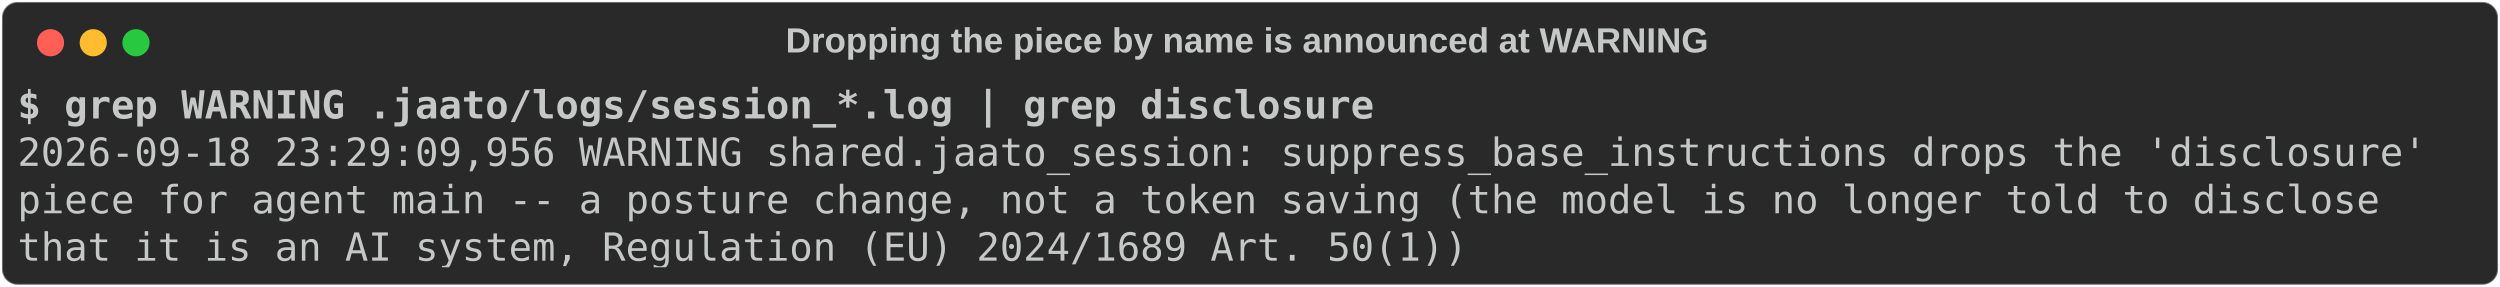
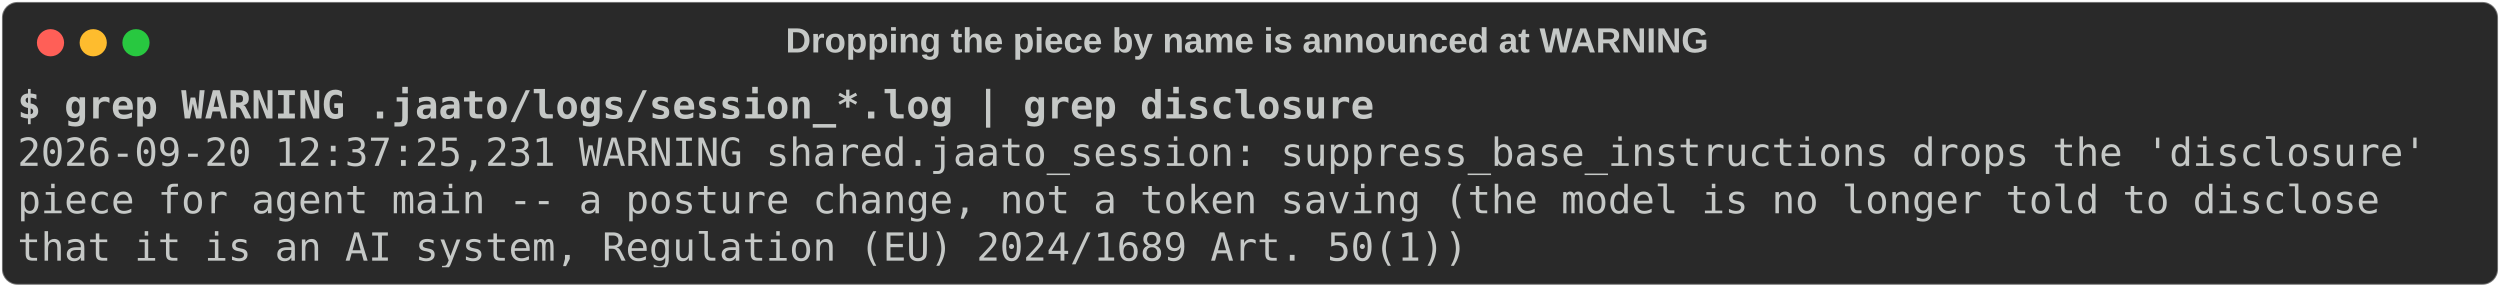
<svg xmlns="http://www.w3.org/2000/svg" class="rich-terminal" viewBox="0 0 1287 147.6">
  <style>

    @font-face {
        font-family: "Fira Code";
        src: local("FiraCode-Regular"),
                url("https://cdnjs.cloudflare.com/ajax/libs/firacode/6.2.0/woff2/FiraCode-Regular.woff2") format("woff2"),
                url("https://cdnjs.cloudflare.com/ajax/libs/firacode/6.2.0/woff/FiraCode-Regular.woff") format("woff");
        font-style: normal;
        font-weight: 400;
    }
    @font-face {
        font-family: "Fira Code";
        src: local("FiraCode-Bold"),
                url("https://cdnjs.cloudflare.com/ajax/libs/firacode/6.2.0/woff2/FiraCode-Bold.woff2") format("woff2"),
                url("https://cdnjs.cloudflare.com/ajax/libs/firacode/6.2.0/woff/FiraCode-Bold.woff") format("woff");
        font-style: bold;
        font-weight: 700;
    }

-     .terminal-429302670-matrix {
+     .terminal-4102464372-matrix {
        font-family: Fira Code, monospace;
        font-size: 20px;
        line-height: 24.4px;
        font-variant-east-asian: full-width;
    }

-     .terminal-429302670-title {
+     .terminal-4102464372-title {
        font-size: 18px;
        font-weight: bold;
        font-family: arial;
    }

-     .terminal-429302670-r1 { fill: #c5c8c6;font-weight: bold }
- .terminal-429302670-r2 { fill: #c5c8c6 }
+     .terminal-4102464372-r1 { fill: #c5c8c6;font-weight: bold }
+ .terminal-4102464372-r2 { fill: #c5c8c6 }
    </style>
  <defs>
-     <clipPath id="terminal-429302670-clip-terminal">
+     <clipPath id="terminal-4102464372-clip-terminal">
      <rect x="0" y="0" width="1267.8" height="96.6" />
    </clipPath>
-     <clipPath id="terminal-429302670-line-0">
+     <clipPath id="terminal-4102464372-line-0">
      <rect x="0" y="1.5" width="1268.8" height="24.65" />
    </clipPath>
-     <clipPath id="terminal-429302670-line-1">
+     <clipPath id="terminal-4102464372-line-1">
      <rect x="0" y="25.9" width="1268.8" height="24.65" />
    </clipPath>
-     <clipPath id="terminal-429302670-line-2">
+     <clipPath id="terminal-4102464372-line-2">
      <rect x="0" y="50.3" width="1268.8" height="24.65" />
    </clipPath>
  </defs>
  <rect fill="#292929" stroke="rgba(255,255,255,0.35)" stroke-width="1" x="1" y="1" width="1285" height="145.6" rx="8" />
-   <text class="terminal-429302670-title" fill="#c5c8c6" text-anchor="middle" x="642" y="27">Dropping the piece by name is announced at WARNING</text>
+   <text class="terminal-4102464372-title" fill="#c5c8c6" text-anchor="middle" x="642" y="27">Dropping the piece by name is announced at WARNING</text>
  <g transform="translate(26,22)">
    <circle cx="0" cy="0" r="7" fill="#ff5f57" />
    <circle cx="22" cy="0" r="7" fill="#febc2e" />
    <circle cx="44" cy="0" r="7" fill="#28c840" />
  </g>
-   <g transform="translate(9, 41)" clip-path="url(#terminal-429302670-clip-terminal)">
-     <g class="terminal-429302670-matrix">
-       <text class="terminal-429302670-r1" x="0" y="20" textLength="707.6" clip-path="url(#terminal-429302670-line-0)">$ grep WARNING .jaato/logs/session_*.log | grep disclosure</text>
-       <text class="terminal-429302670-r2" x="1268.8" y="20" textLength="12.2" clip-path="url(#terminal-429302670-line-0)">
+   <g transform="translate(9, 41)" clip-path="url(#terminal-4102464372-clip-terminal)">
+     <g class="terminal-4102464372-matrix">
+       <text class="terminal-4102464372-r1" x="0" y="20" textLength="707.6" clip-path="url(#terminal-4102464372-line-0)">$ grep WARNING .jaato/logs/session_*.log | grep disclosure</text>
+       <text class="terminal-4102464372-r2" x="1268.8" y="20" textLength="12.2" clip-path="url(#terminal-4102464372-line-0)">
</text>
-       <text class="terminal-429302670-r2" x="0" y="44.4" textLength="1268.8" clip-path="url(#terminal-429302670-line-1)">2026-09-18 23:29:09,956 WARNING shared.jaato_session: suppress_base_instructions drops the 'disclosure' </text>
-       <text class="terminal-429302670-r2" x="1268.8" y="44.4" textLength="12.2" clip-path="url(#terminal-429302670-line-1)">
+       <text class="terminal-4102464372-r2" x="0" y="44.4" textLength="1268.8" clip-path="url(#terminal-4102464372-line-1)">2026-09-20 12:37:25,231 WARNING shared.jaato_session: suppress_base_instructions drops the 'disclosure' </text>
+       <text class="terminal-4102464372-r2" x="1268.8" y="44.4" textLength="12.2" clip-path="url(#terminal-4102464372-line-1)">
</text>
-       <text class="terminal-429302670-r2" x="0" y="68.8" textLength="1244.4" clip-path="url(#terminal-429302670-line-2)">piece for agent main -- a posture change, not a token saving (the model is no longer told to disclose </text>
-       <text class="terminal-429302670-r2" x="1268.8" y="68.8" textLength="12.2" clip-path="url(#terminal-429302670-line-2)">
+       <text class="terminal-4102464372-r2" x="0" y="68.8" textLength="1244.4" clip-path="url(#terminal-4102464372-line-2)">piece for agent main -- a posture change, not a token saving (the model is no longer told to disclose </text>
+       <text class="terminal-4102464372-r2" x="1268.8" y="68.8" textLength="12.2" clip-path="url(#terminal-4102464372-line-2)">
</text>
-       <text class="terminal-429302670-r2" x="0" y="93.2" textLength="756.4" clip-path="url(#terminal-429302670-line-3)">that it is an AI system, Regulation (EU) 2024/1689 Art. 50(1))</text>
-       <text class="terminal-429302670-r2" x="1268.8" y="93.2" textLength="12.2" clip-path="url(#terminal-429302670-line-3)">
+       <text class="terminal-4102464372-r2" x="0" y="93.2" textLength="756.4" clip-path="url(#terminal-4102464372-line-3)">that it is an AI system, Regulation (EU) 2024/1689 Art. 50(1))</text>
+       <text class="terminal-4102464372-r2" x="1268.8" y="93.2" textLength="12.2" clip-path="url(#terminal-4102464372-line-3)">
</text>
    </g>
  </g>
</svg>
